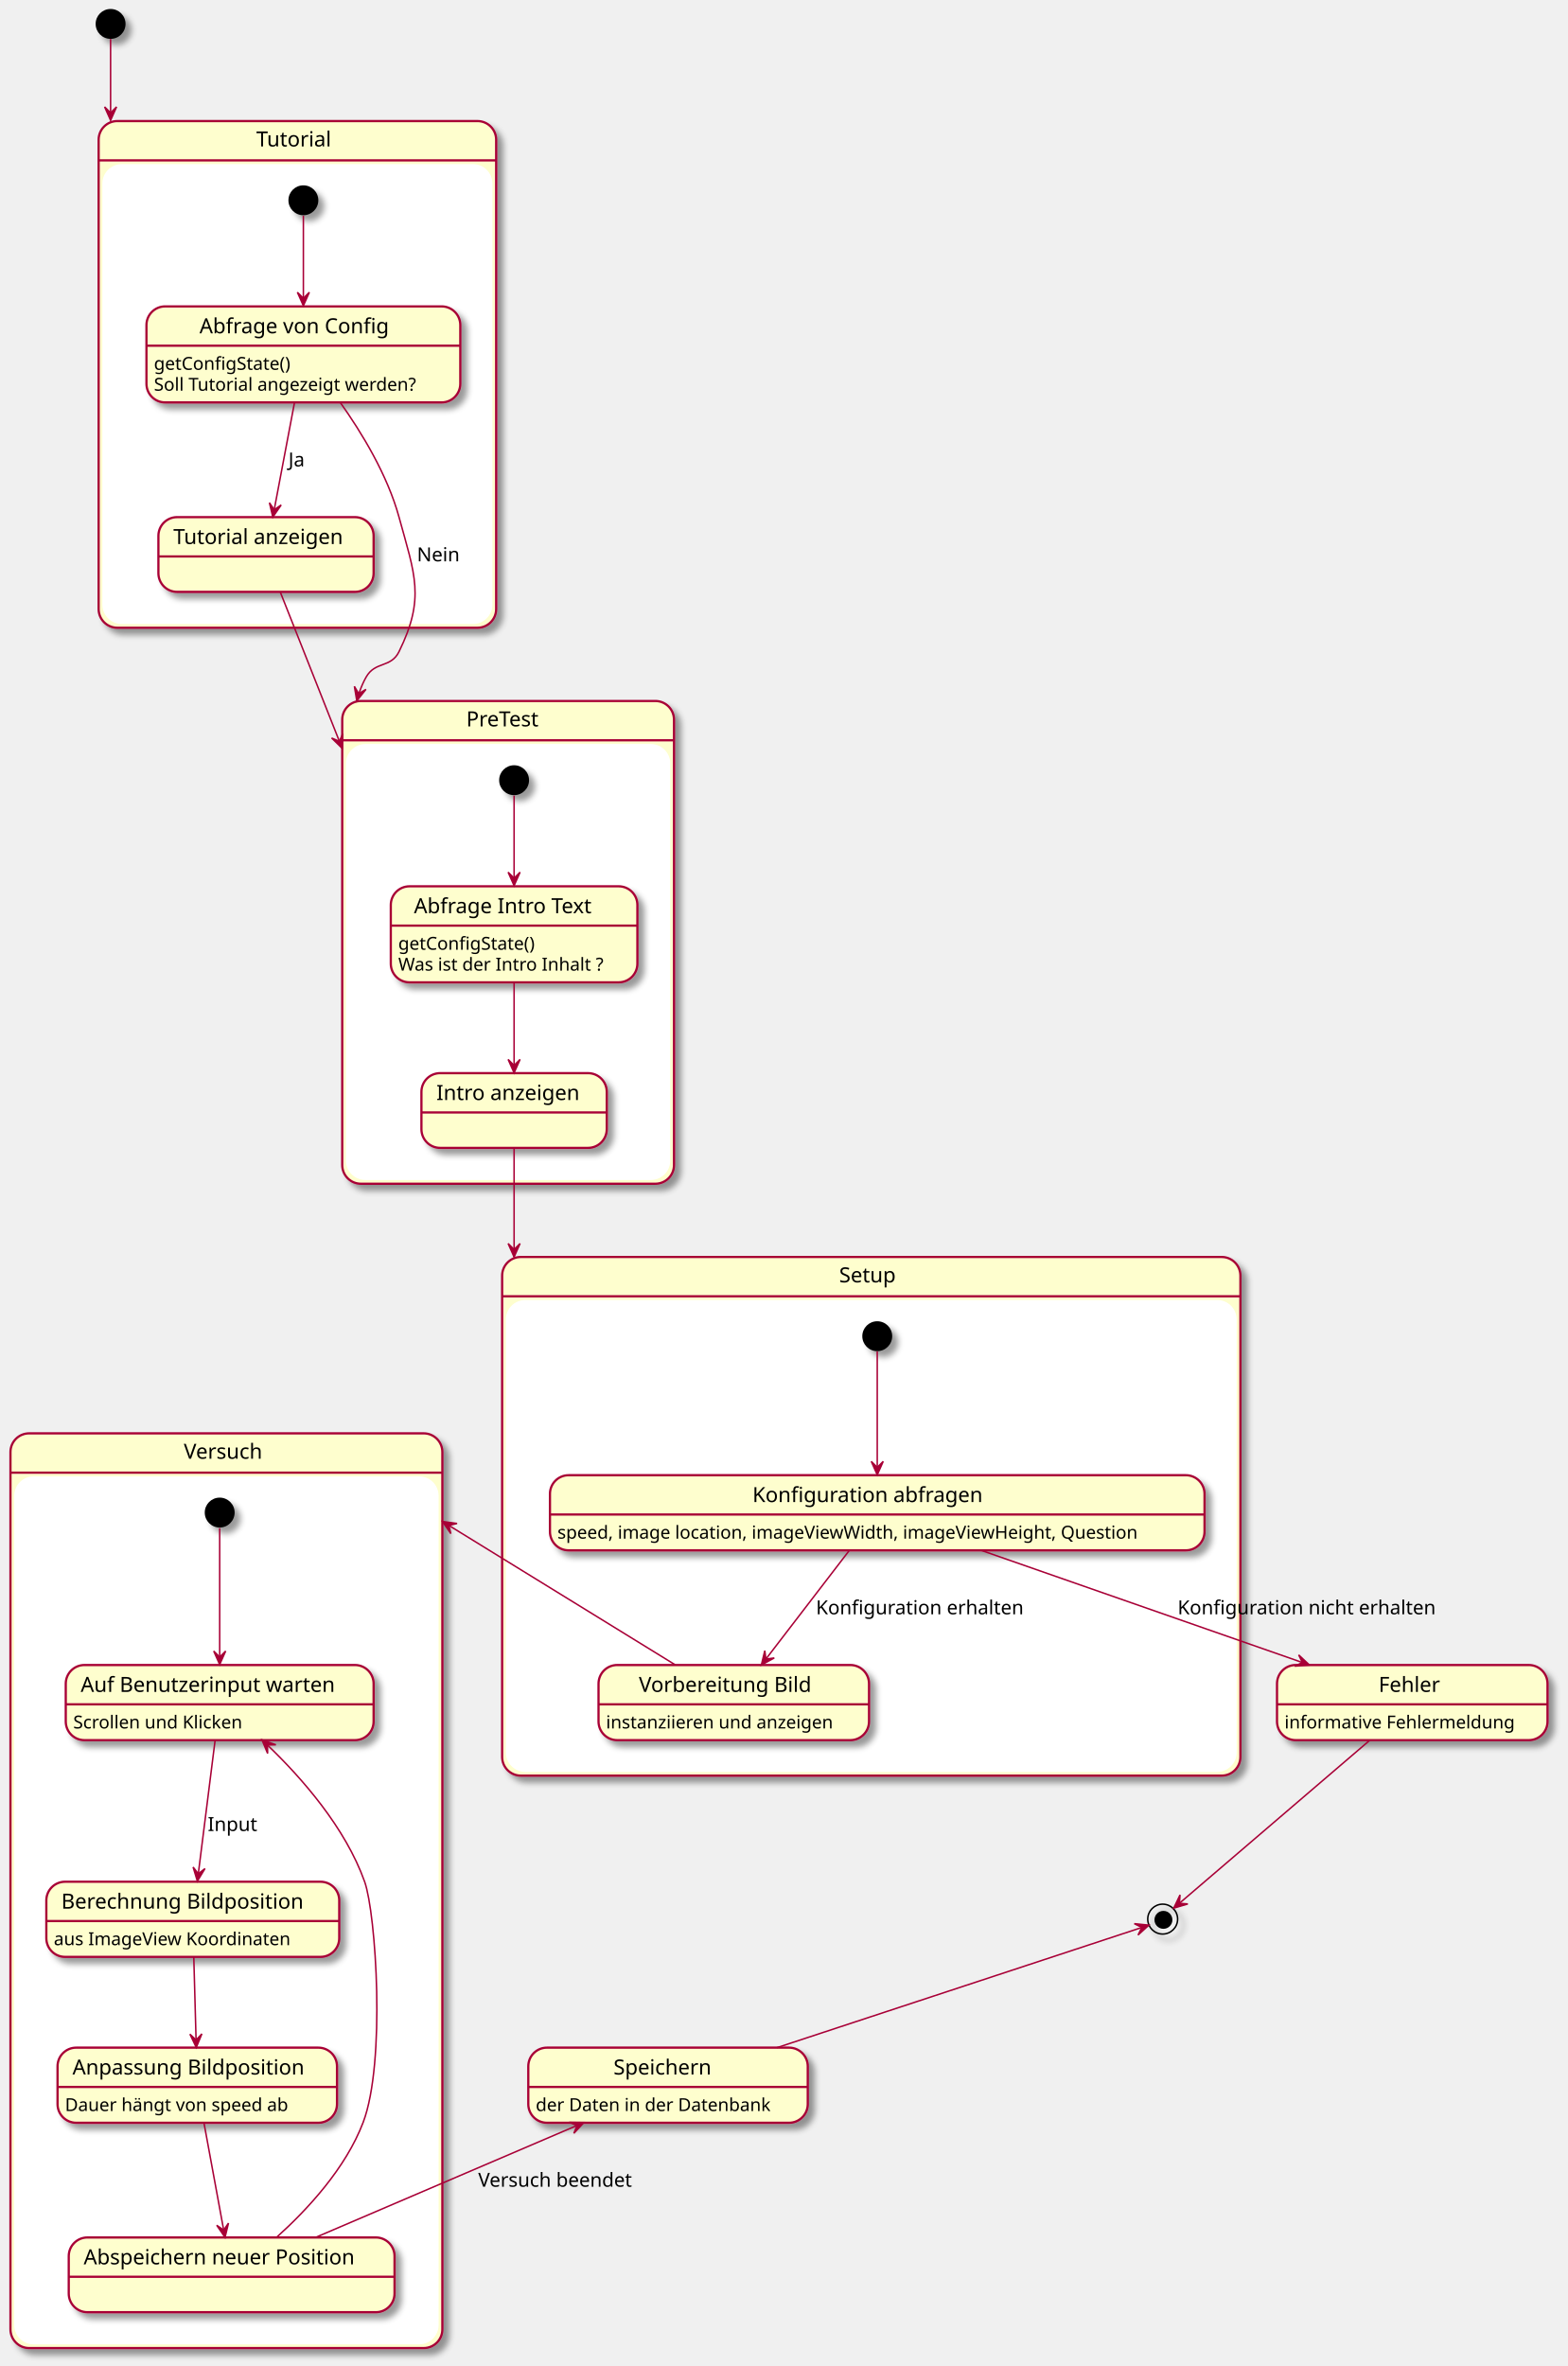
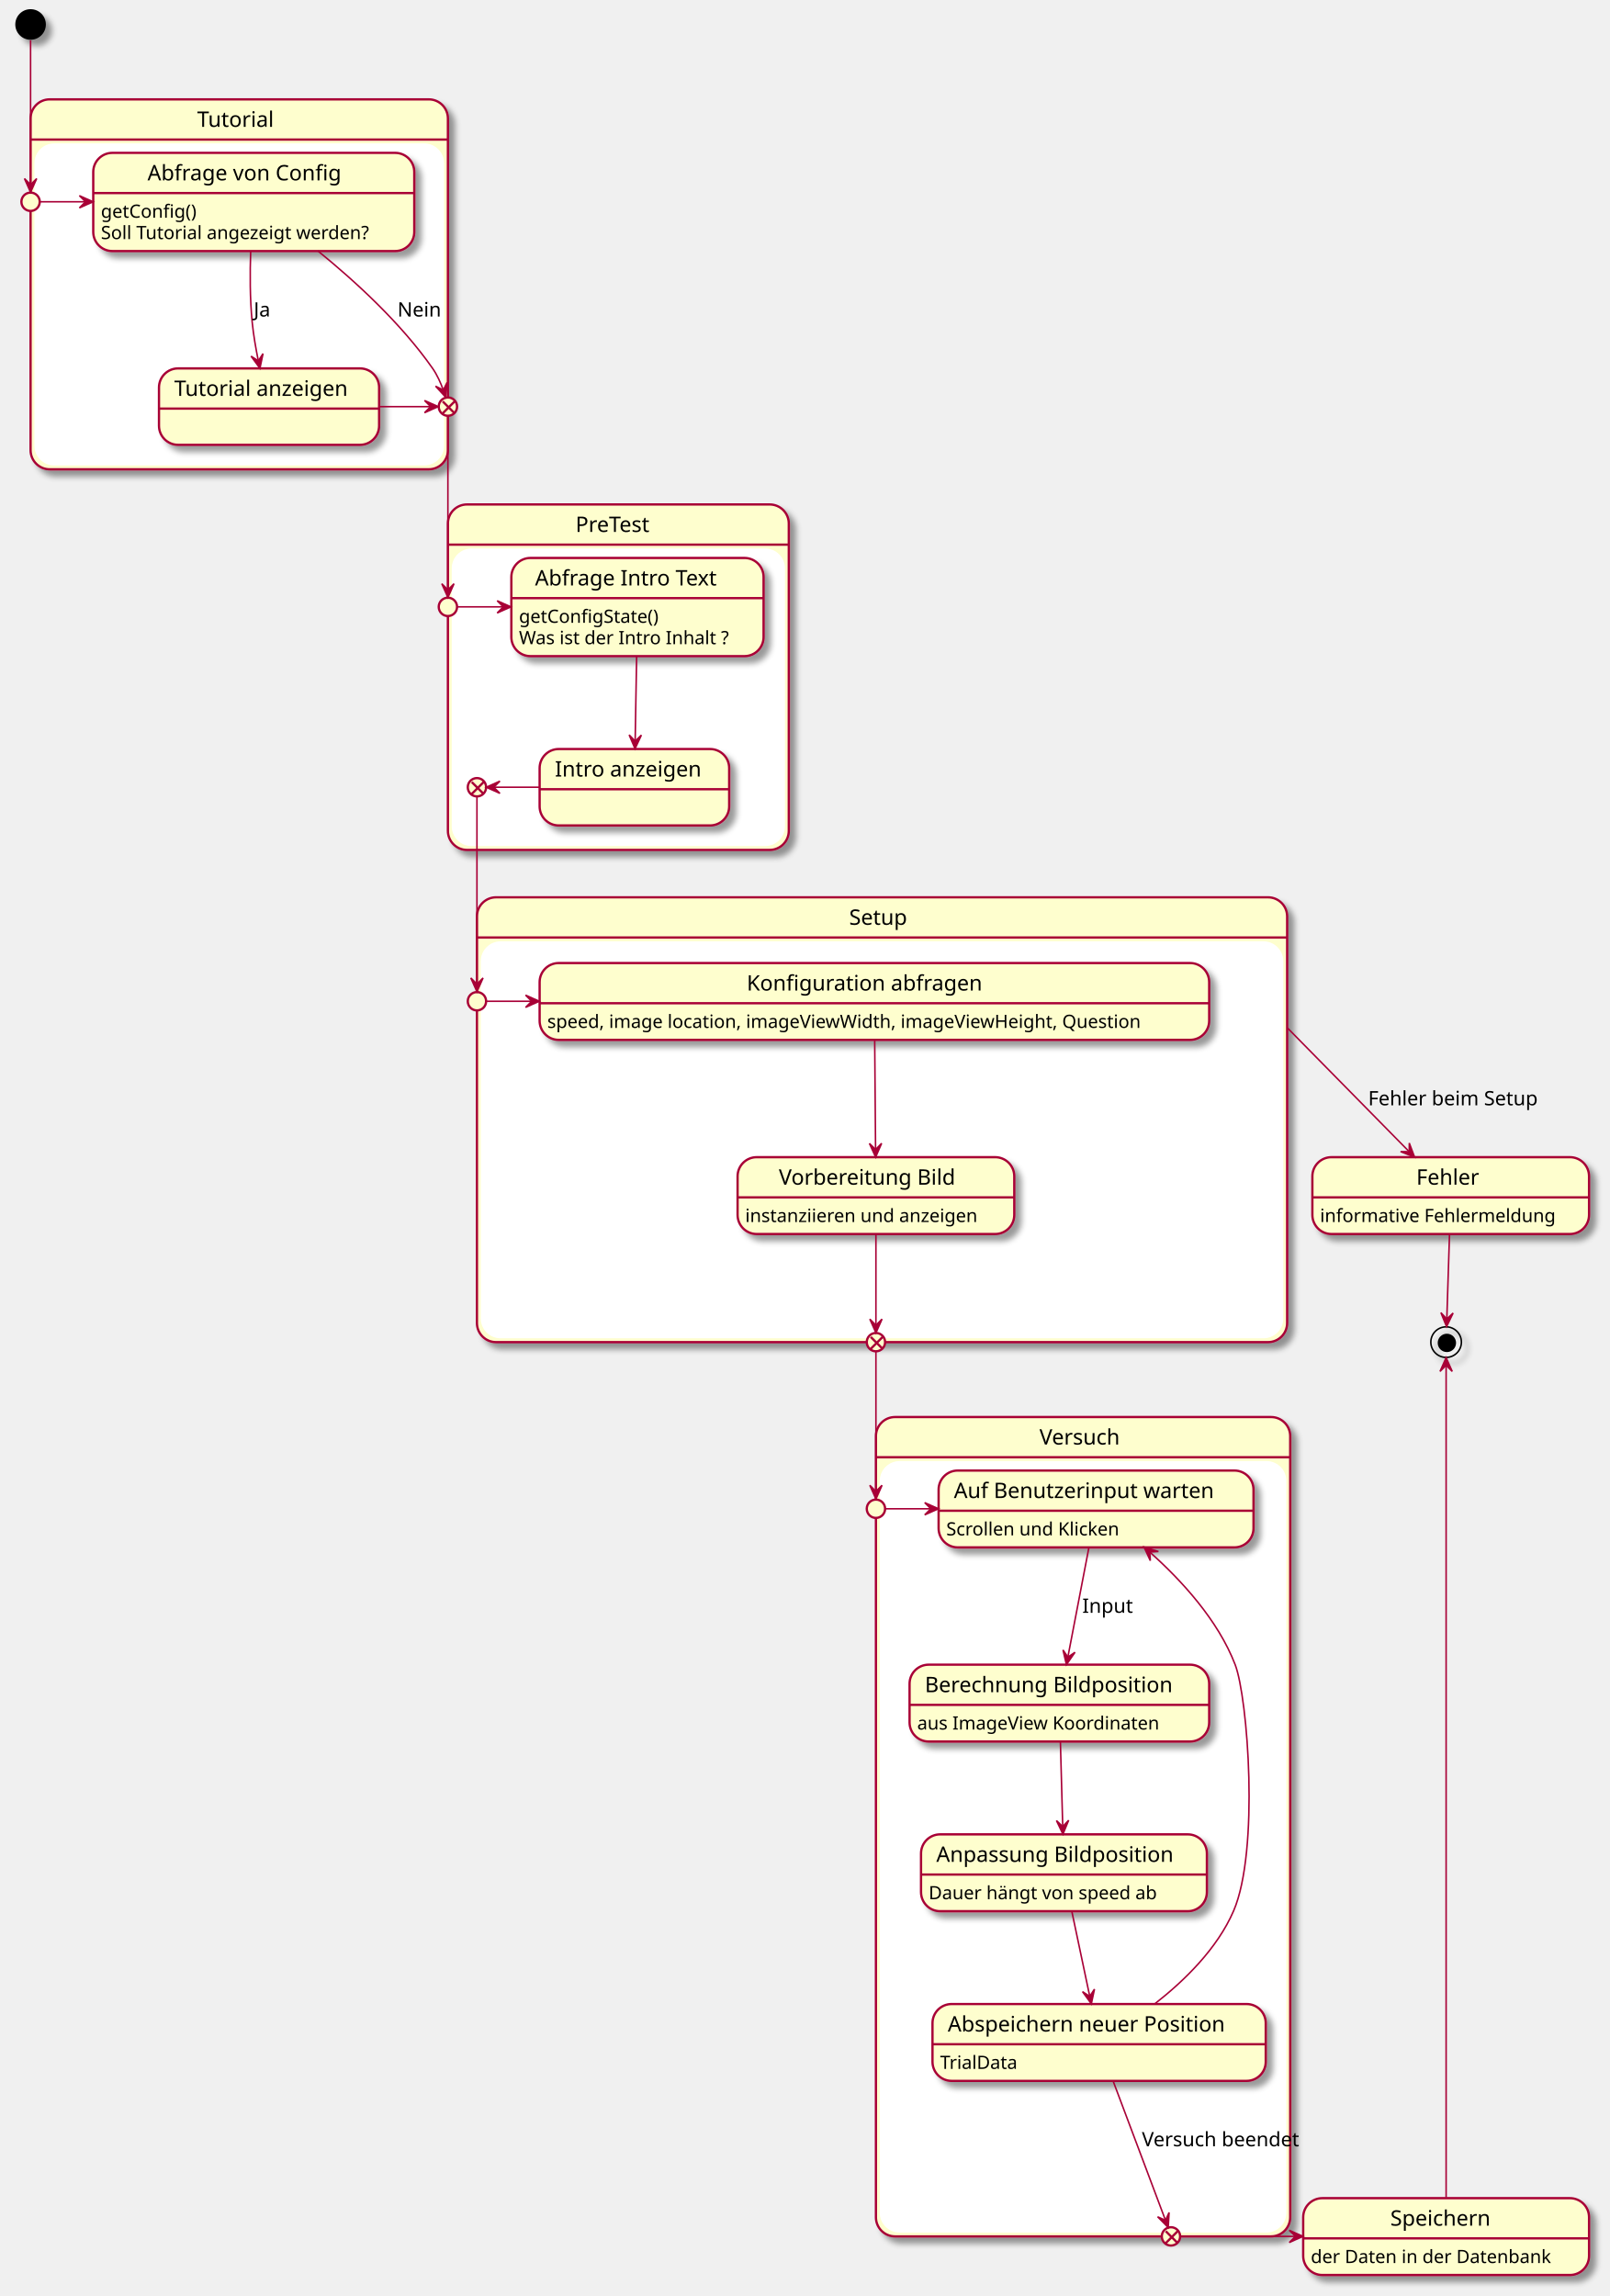
- <svg xmlns="http://www.w3.org/2000/svg" contentScriptType="application/ecmascript" contentStyleType="text/css" height="1583px" preserveAspectRatio="none" style="width:1049px;height:1583px;background:#FFFFFF;" version="1.1" viewBox="0 0 1049 1583" width="1049px" zoomAndPan="magnify">
+ <svg xmlns="http://www.w3.org/2000/svg" contentScriptType="application/ecmascript" contentStyleType="text/css" height="1502px" preserveAspectRatio="none" style="width:1053px;height:1502px;background:#FFFFFF;" version="1.1" viewBox="0 0 1053 1502" width="1053px" zoomAndPan="magnify">
  <defs>
-     <filter height="300%" id="fhvbv56k7mkb5" width="300%" x="-1" y="-1">
+     <filter height="300%" id="fvi6zv770nqu6" width="300%" x="-1" y="-1">
      <feGaussianBlur result="blurOut" stdDeviation="2.0" />
      <feColorMatrix in="blurOut" result="blurOut2" type="matrix" values="0 0 0 0 0 0 0 0 0 0 0 0 0 0 0 0 0 0 .4 0" />
      <feOffset dx="4.0" dy="4.0" in="blurOut2" result="blurOut3" />
      <feBlend in="SourceGraphic" in2="blurOut3" mode="normal" />
    </filter>
  </defs>
  <g>
-     <rect fill="#FEFECE" filter="url(#fhvbv56k7mkb5)" height="339" rx="12.5" ry="12.5" style="stroke:#A80036;stroke-width:1.5;" width="266" x="66" y="81" />
-     <rect fill="#FFFFFF" height="306.703" rx="12.5" ry="12.5" style="stroke:#FFFFFF;stroke-width:1.0;" width="260" x="69" y="110.297" />
-     <line style="stroke:#A80036;stroke-width:1.5;" x1="66" x2="332" y1="107.297" y2="107.297" />
-     <text fill="#000000" font-family="sans-serif" font-size="14" lengthAdjust="spacing" textLength="55" x="171.5" y="97.995">Tutorial</text>
-     <rect fill="#FEFECE" filter="url(#fhvbv56k7mkb5)" height="323" rx="12.5" ry="12.5" style="stroke:#A80036;stroke-width:1.5;" width="222" x="229" y="469" />
-     <rect fill="#FFFFFF" height="290.703" rx="12.5" ry="12.5" style="stroke:#FFFFFF;stroke-width:1.0;" width="216" x="232" y="498.297" />
-     <line style="stroke:#A80036;stroke-width:1.5;" x1="229" x2="451" y1="495.297" y2="495.297" />
-     <text fill="#000000" font-family="sans-serif" font-size="14" lengthAdjust="spacing" textLength="56" x="312" y="485.995">PreTest</text>
-     <rect fill="#FEFECE" filter="url(#fhvbv56k7mkb5)" height="347" rx="12.5" ry="12.5" style="stroke:#A80036;stroke-width:1.5;" width="494" x="336" y="841" />
-     <rect fill="#FFFFFF" height="314.703" rx="12.5" ry="12.5" style="stroke:#FFFFFF;stroke-width:1.0;" width="488" x="339" y="870.297" />
-     <line style="stroke:#A80036;stroke-width:1.5;" x1="336" x2="830" y1="867.297" y2="867.297" />
-     <text fill="#000000" font-family="sans-serif" font-size="14" lengthAdjust="spacing" textLength="43" x="561.5" y="857.995">Setup</text>
-     <rect fill="#FEFECE" filter="url(#fhvbv56k7mkb5)" height="612" rx="12.5" ry="12.5" style="stroke:#A80036;stroke-width:1.5;" width="289" x="7" y="959" />
-     <rect fill="#FFFFFF" height="579.703" rx="12.5" ry="12.5" style="stroke:#FFFFFF;stroke-width:1.0;" width="283" x="10" y="988.297" />
-     <line style="stroke:#A80036;stroke-width:1.5;" x1="7" x2="296" y1="985.297" y2="985.297" />
-     <text fill="#000000" font-family="sans-serif" font-size="14" lengthAdjust="spacing" textLength="57" x="123" y="975.995">Versuch</text>
+     <rect fill="#FEFECE" filter="url(#fvi6zv770nqu6)" height="242" rx="12.5" ry="12.5" style="stroke:#A80036;stroke-width:1.5;" width="273" x="20" y="65" />
+     <rect fill="#FFFFFF" height="209.703" rx="12.5" ry="12.5" style="stroke:#FFFFFF;stroke-width:1.0;" width="267" x="23" y="94.297" />
+     <line style="stroke:#A80036;stroke-width:1.5;" x1="20" x2="293" y1="91.297" y2="91.297" />
+     <text fill="#000000" font-family="sans-serif" font-size="14" lengthAdjust="spacing" textLength="55" x="129" y="82.995">Tutorial</text>
+     <rect fill="#FEFECE" filter="url(#fvi6zv770nqu6)" height="226" rx="12.5" ry="12.5" style="stroke:#A80036;stroke-width:1.5;" width="223" x="293" y="330" />
+     <rect fill="#FFFFFF" height="193.703" rx="12.5" ry="12.5" style="stroke:#FFFFFF;stroke-width:1.0;" width="217" x="296" y="359.297" />
+     <line style="stroke:#A80036;stroke-width:1.5;" x1="293" x2="516" y1="356.297" y2="356.297" />
+     <text fill="#000000" font-family="sans-serif" font-size="14" lengthAdjust="spacing" textLength="56" x="376.5" y="347.995">PreTest</text>
+     <rect fill="#FEFECE" filter="url(#fvi6zv770nqu6)" height="291" rx="12.5" ry="12.5" style="stroke:#A80036;stroke-width:1.5;" width="530" x="312" y="587" />
+     <rect fill="#FFFFFF" height="258.703" rx="12.5" ry="12.5" style="stroke:#FFFFFF;stroke-width:1.0;" width="524" x="315" y="616.297" />
+     <line style="stroke:#A80036;stroke-width:1.5;" x1="312" x2="842" y1="613.297" y2="613.297" />
+     <text fill="#000000" font-family="sans-serif" font-size="14" lengthAdjust="spacing" textLength="43" x="555.5" y="604.995">Setup</text>
+     <rect fill="#FEFECE" filter="url(#fvi6zv770nqu6)" height="536" rx="12.5" ry="12.5" style="stroke:#A80036;stroke-width:1.5;" width="271" x="573" y="927" />
+     <rect fill="#FFFFFF" height="503.703" rx="12.5" ry="12.5" style="stroke:#FFFFFF;stroke-width:1.0;" width="265" x="576" y="956.297" />
+     <line style="stroke:#A80036;stroke-width:1.5;" x1="573" x2="844" y1="953.297" y2="953.297" />
+     <text fill="#000000" font-family="sans-serif" font-size="14" lengthAdjust="spacing" textLength="57" x="680" y="944.995">Versuch</text>
+     <text fill="#000000" font-family="sans-serif" font-size="14" lengthAdjust="spacing" textLength="0" x="22" y="110.698" />
+     <ellipse cx="20" cy="132" fill="#FEFECE" rx="6" ry="6" style="stroke:#A80036;stroke-width:1.5;" />
+     <text fill="#000000" font-family="sans-serif" font-size="14" lengthAdjust="spacing" textLength="0" x="295" y="284.995" />
+     <ellipse cx="293" cy="266" fill="#FEFECE" rx="6" ry="6" style="stroke:#A80036;stroke-width:1.5;" />
+     <line style="stroke:#A80036;stroke-width:1.5;" x1="297.389" x2="289.611" y1="270.389" y2="262.611" />
+     <line style="stroke:#A80036;stroke-width:1.5;" x1="297.389" x2="289.611" y1="262.611" y2="270.389" />
    <g id="t.ac">
-       <rect fill="#FEFECE" filter="url(#fhvbv56k7mkb5)" height="64.234" rx="12.5" ry="12.5" style="stroke:#A80036;stroke-width:1.5;" width="210" x="98" y="205" />
-       <line style="stroke:#A80036;stroke-width:1.5;" x1="98" x2="308" y1="231.297" y2="231.297" />
-       <text fill="#000000" font-family="sans-serif" font-size="14" lengthAdjust="spacing" textLength="139" x="133.5" y="222.995">Abfrage von Config</text>
-       <text fill="#000000" font-family="sans-serif" font-size="12" lengthAdjust="spacing" textLength="99" x="103" y="247.435">getConfigState()</text>
-       <text fill="#000000" font-family="sans-serif" font-size="12" lengthAdjust="spacing" textLength="190" x="103" y="261.404">Soll Tutorial angezeigt werden?</text>
+       <rect fill="#FEFECE" filter="url(#fvi6zv770nqu6)" height="64.234" rx="12.5" ry="12.5" style="stroke:#A80036;stroke-width:1.5;" width="210" x="61" y="100" />
+       <line style="stroke:#A80036;stroke-width:1.5;" x1="61" x2="271" y1="126.297" y2="126.297" />
+       <text fill="#000000" font-family="sans-serif" font-size="14" lengthAdjust="spacing" textLength="139" x="96.5" y="117.995">Abfrage von Config</text>
+       <text fill="#000000" font-family="sans-serif" font-size="12" lengthAdjust="spacing" textLength="68" x="66" y="142.435">getConfig()</text>
+       <text fill="#000000" font-family="sans-serif" font-size="12" lengthAdjust="spacing" textLength="190" x="66" y="156.404">Soll Tutorial angezeigt werden?</text>
    </g>
    <g id="t.ta">
-       <rect fill="#FEFECE" filter="url(#fhvbv56k7mkb5)" height="50" rx="12.5" ry="12.5" style="stroke:#A80036;stroke-width:1.5;" width="144" x="106" y="346" />
-       <line style="stroke:#A80036;stroke-width:1.5;" x1="106" x2="250" y1="372.297" y2="372.297" />
-       <text fill="#000000" font-family="sans-serif" font-size="14" lengthAdjust="spacing" textLength="124" x="116" y="363.995">Tutorial anzeigen</text>
+       <rect fill="#FEFECE" filter="url(#fvi6zv770nqu6)" height="50" rx="12.5" ry="12.5" style="stroke:#A80036;stroke-width:1.5;" width="144" x="104" y="241" />
+       <line style="stroke:#A80036;stroke-width:1.5;" x1="104" x2="248" y1="267.297" y2="267.297" />
+       <text fill="#000000" font-family="sans-serif" font-size="14" lengthAdjust="spacing" textLength="124" x="114" y="258.995">Tutorial anzeigen</text>
    </g>
-     <ellipse cx="203" cy="134" fill="#000000" filter="url(#fhvbv56k7mkb5)" rx="10" ry="10" style="stroke:none;stroke-width:1.0;" />
+     <text fill="#000000" font-family="sans-serif" font-size="14" lengthAdjust="spacing" textLength="0" x="295" y="375.698" />
+     <ellipse cx="293" cy="397" fill="#FEFECE" rx="6" ry="6" style="stroke:#A80036;stroke-width:1.5;" />
+     <text fill="#000000" font-family="sans-serif" font-size="14" lengthAdjust="spacing" textLength="0" x="314" y="533.995" />
+     <ellipse cx="312" cy="515" fill="#FEFECE" rx="6" ry="6" style="stroke:#A80036;stroke-width:1.5;" />
+     <line style="stroke:#A80036;stroke-width:1.5;" x1="316.389" x2="308.611" y1="519.389" y2="511.611" />
+     <line style="stroke:#A80036;stroke-width:1.5;" x1="316.389" x2="308.611" y1="511.611" y2="519.389" />
    <g id="p.it">
-       <rect fill="#FEFECE" filter="url(#fhvbv56k7mkb5)" height="64.234" rx="12.5" ry="12.5" style="stroke:#A80036;stroke-width:1.5;" width="165" x="261.5" y="593" />
-       <line style="stroke:#A80036;stroke-width:1.5;" x1="261.5" x2="426.5" y1="619.297" y2="619.297" />
-       <text fill="#000000" font-family="sans-serif" font-size="14" lengthAdjust="spacing" textLength="134" x="277" y="610.995">Abfrage Intro Text</text>
-       <text fill="#000000" font-family="sans-serif" font-size="12" lengthAdjust="spacing" textLength="99" x="266.5" y="635.436">getConfigState()</text>
-       <text fill="#000000" font-family="sans-serif" font-size="12" lengthAdjust="spacing" textLength="145" x="266.5" y="649.404">Was ist der Intro Inhalt ?</text>
+       <rect fill="#FEFECE" filter="url(#fvi6zv770nqu6)" height="64.234" rx="12.5" ry="12.5" style="stroke:#A80036;stroke-width:1.5;" width="165" x="334.5" y="365" />
+       <line style="stroke:#A80036;stroke-width:1.5;" x1="334.5" x2="499.5" y1="391.297" y2="391.297" />
+       <text fill="#000000" font-family="sans-serif" font-size="14" lengthAdjust="spacing" textLength="134" x="350" y="382.995">Abfrage Intro Text</text>
+       <text fill="#000000" font-family="sans-serif" font-size="12" lengthAdjust="spacing" textLength="99" x="339.5" y="407.435">getConfigState()</text>
+       <text fill="#000000" font-family="sans-serif" font-size="12" lengthAdjust="spacing" textLength="145" x="339.5" y="421.404">Was ist der Intro Inhalt ?</text>
    </g>
    <g id="p.ia">
-       <rect fill="#FEFECE" filter="url(#fhvbv56k7mkb5)" height="50" rx="12.5" ry="12.5" style="stroke:#A80036;stroke-width:1.5;" width="124" x="282" y="718" />
-       <line style="stroke:#A80036;stroke-width:1.5;" x1="282" x2="406" y1="744.297" y2="744.297" />
-       <text fill="#000000" font-family="sans-serif" font-size="14" lengthAdjust="spacing" textLength="104" x="292" y="735.995">Intro anzeigen</text>
+       <rect fill="#FEFECE" filter="url(#fvi6zv770nqu6)" height="50" rx="12.5" ry="12.5" style="stroke:#A80036;stroke-width:1.5;" width="124" x="353" y="490" />
+       <line style="stroke:#A80036;stroke-width:1.5;" x1="353" x2="477" y1="516.297" y2="516.297" />
+       <text fill="#000000" font-family="sans-serif" font-size="14" lengthAdjust="spacing" textLength="104" x="363" y="507.995">Intro anzeigen</text>
    </g>
-     <ellipse cx="344" cy="522" fill="#000000" filter="url(#fhvbv56k7mkb5)" rx="10" ry="10" style="stroke:none;stroke-width:1.0;" />
+     <text fill="#000000" font-family="sans-serif" font-size="14" lengthAdjust="spacing" textLength="0" x="314" y="633.698" />
+     <ellipse cx="312" cy="655" fill="#FEFECE" rx="6" ry="6" style="stroke:#A80036;stroke-width:1.5;" />
+     <text fill="#000000" font-family="sans-serif" font-size="14" lengthAdjust="spacing" textLength="0" x="575" y="896.995" />
+     <ellipse cx="573" cy="878" fill="#FEFECE" rx="6" ry="6" style="stroke:#A80036;stroke-width:1.5;" />
+     <line style="stroke:#A80036;stroke-width:1.5;" x1="577.389" x2="569.611" y1="882.389" y2="874.611" />
+     <line style="stroke:#A80036;stroke-width:1.5;" x1="577.389" x2="569.611" y1="874.611" y2="882.389" />
    <g id="s.ka">
-       <rect fill="#FEFECE" filter="url(#fhvbv56k7mkb5)" height="50.266" rx="12.5" ry="12.5" style="stroke:#A80036;stroke-width:1.5;" width="438" x="368" y="987" />
-       <line style="stroke:#A80036;stroke-width:1.5;" x1="368" x2="806" y1="1013.297" y2="1013.297" />
-       <text fill="#000000" font-family="sans-serif" font-size="14" lengthAdjust="spacing" textLength="167" x="503.5" y="1004.995">Konfiguration abfragen</text>
-       <text fill="#000000" font-family="sans-serif" font-size="12" lengthAdjust="spacing" textLength="418" x="373" y="1029.436">speed, image location, imageViewWidth, imageViewHeight, Question</text>
+       <rect fill="#FEFECE" filter="url(#fvi6zv770nqu6)" height="50.266" rx="12.5" ry="12.5" style="stroke:#A80036;stroke-width:1.5;" width="438" x="353" y="630" />
+       <line style="stroke:#A80036;stroke-width:1.5;" x1="353" x2="791" y1="656.297" y2="656.297" />
+       <text fill="#000000" font-family="sans-serif" font-size="14" lengthAdjust="spacing" textLength="167" x="488.5" y="647.995">Konfiguration abfragen</text>
+       <text fill="#000000" font-family="sans-serif" font-size="12" lengthAdjust="spacing" textLength="418" x="358" y="672.436">speed, image location, imageViewWidth, imageViewHeight, Question</text>
    </g>
    <g id="s.vb">
-       <rect fill="#FEFECE" filter="url(#fhvbv56k7mkb5)" height="50.266" rx="12.5" ry="12.5" style="stroke:#A80036;stroke-width:1.5;" width="181" x="400.5" y="1114" />
-       <line style="stroke:#A80036;stroke-width:1.5;" x1="400.5" x2="581.5" y1="1140.297" y2="1140.297" />
-       <text fill="#000000" font-family="sans-serif" font-size="14" lengthAdjust="spacing" textLength="127" x="427.5" y="1131.995">Vorbereitung Bild</text>
-       <text fill="#000000" font-family="sans-serif" font-size="12" lengthAdjust="spacing" textLength="161" x="405.5" y="1156.436">instanziieren und anzeigen</text>
+       <rect fill="#FEFECE" filter="url(#fvi6zv770nqu6)" height="50.266" rx="12.5" ry="12.5" style="stroke:#A80036;stroke-width:1.5;" width="181" x="482.5" y="757" />
+       <line style="stroke:#A80036;stroke-width:1.5;" x1="482.5" x2="663.5" y1="783.297" y2="783.297" />
+       <text fill="#000000" font-family="sans-serif" font-size="14" lengthAdjust="spacing" textLength="127" x="509.5" y="774.995">Vorbereitung Bild</text>
+       <text fill="#000000" font-family="sans-serif" font-size="12" lengthAdjust="spacing" textLength="161" x="487.5" y="799.436">instanziieren und anzeigen</text>
    </g>
-     <ellipse cx="587" cy="894" fill="#000000" filter="url(#fhvbv56k7mkb5)" rx="10" ry="10" style="stroke:none;stroke-width:1.0;" />
+     <text fill="#000000" font-family="sans-serif" font-size="14" lengthAdjust="spacing" textLength="0" x="575" y="965.698" />
+     <ellipse cx="573" cy="987" fill="#FEFECE" rx="6" ry="6" style="stroke:#A80036;stroke-width:1.5;" />
+     <text fill="#000000" font-family="sans-serif" font-size="14" lengthAdjust="spacing" textLength="0" x="768" y="1481.995" />
+     <ellipse cx="766" cy="1463" fill="#FEFECE" rx="6" ry="6" style="stroke:#A80036;stroke-width:1.5;" />
+     <line style="stroke:#A80036;stroke-width:1.5;" x1="770.389" x2="762.611" y1="1467.389" y2="1459.611" />
+     <line style="stroke:#A80036;stroke-width:1.5;" x1="770.389" x2="762.611" y1="1459.611" y2="1467.389" />
    <g id="v.bi">
-       <rect fill="#FEFECE" filter="url(#fhvbv56k7mkb5)" height="50.266" rx="12.5" ry="12.5" style="stroke:#A80036;stroke-width:1.5;" width="206" x="44" y="1114" />
-       <line style="stroke:#A80036;stroke-width:1.5;" x1="44" x2="250" y1="1140.297" y2="1140.297" />
-       <text fill="#000000" font-family="sans-serif" font-size="14" lengthAdjust="spacing" textLength="186" x="54" y="1131.995">Auf Benutzerinput warten</text>
-       <text fill="#000000" font-family="sans-serif" font-size="12" lengthAdjust="spacing" textLength="122" x="49" y="1156.436">Scrollen und Klicken</text>
+       <rect fill="#FEFECE" filter="url(#fvi6zv770nqu6)" height="50.266" rx="12.5" ry="12.5" style="stroke:#A80036;stroke-width:1.5;" width="206" x="614" y="962" />
+       <line style="stroke:#A80036;stroke-width:1.5;" x1="614" x2="820" y1="988.297" y2="988.297" />
+       <text fill="#000000" font-family="sans-serif" font-size="14" lengthAdjust="spacing" textLength="186" x="624" y="979.995">Auf Benutzerinput warten</text>
+       <text fill="#000000" font-family="sans-serif" font-size="12" lengthAdjust="spacing" textLength="122" x="619" y="1004.436">Scrollen und Klicken</text>
    </g>
    <g id="v.bb">
-       <rect fill="#FEFECE" filter="url(#fhvbv56k7mkb5)" height="50.266" rx="12.5" ry="12.5" style="stroke:#A80036;stroke-width:1.5;" width="196" x="31" y="1259" />
-       <line style="stroke:#A80036;stroke-width:1.5;" x1="31" x2="227" y1="1285.297" y2="1285.297" />
-       <text fill="#000000" font-family="sans-serif" font-size="14" lengthAdjust="spacing" textLength="176" x="41" y="1276.995">Berechnung Bildposition</text>
-       <text fill="#000000" font-family="sans-serif" font-size="12" lengthAdjust="spacing" textLength="168" x="36" y="1301.436">aus ImageView Koordinaten</text>
+       <rect fill="#FEFECE" filter="url(#fvi6zv770nqu6)" height="50.266" rx="12.5" ry="12.5" style="stroke:#A80036;stroke-width:1.5;" width="196" x="595" y="1089" />
+       <line style="stroke:#A80036;stroke-width:1.5;" x1="595" x2="791" y1="1115.297" y2="1115.297" />
+       <text fill="#000000" font-family="sans-serif" font-size="14" lengthAdjust="spacing" textLength="176" x="605" y="1106.995">Berechnung Bildposition</text>
+       <text fill="#000000" font-family="sans-serif" font-size="12" lengthAdjust="spacing" textLength="168" x="600" y="1131.436">aus ImageView Koordinaten</text>
    </g>
    <g id="v.ab">
-       <rect fill="#FEFECE" filter="url(#fhvbv56k7mkb5)" height="50.266" rx="12.5" ry="12.5" style="stroke:#A80036;stroke-width:1.5;" width="187" x="38.5" y="1370" />
-       <line style="stroke:#A80036;stroke-width:1.5;" x1="38.5" x2="225.5" y1="1396.297" y2="1396.297" />
-       <text fill="#000000" font-family="sans-serif" font-size="14" lengthAdjust="spacing" textLength="167" x="48.5" y="1387.995">Anpassung Bildposition</text>
-       <text fill="#000000" font-family="sans-serif" font-size="12" lengthAdjust="spacing" textLength="161" x="43.5" y="1412.436">Dauer hängt von speed ab</text>
+       <rect fill="#FEFECE" filter="url(#fvi6zv770nqu6)" height="50.266" rx="12.5" ry="12.5" style="stroke:#A80036;stroke-width:1.5;" width="187" x="602.5" y="1200" />
+       <line style="stroke:#A80036;stroke-width:1.5;" x1="602.5" x2="789.5" y1="1226.297" y2="1226.297" />
+       <text fill="#000000" font-family="sans-serif" font-size="14" lengthAdjust="spacing" textLength="167" x="612.5" y="1217.995">Anpassung Bildposition</text>
+       <text fill="#000000" font-family="sans-serif" font-size="12" lengthAdjust="spacing" textLength="161" x="607.5" y="1242.436">Dauer hängt von speed ab</text>
    </g>
    <g id="v.ap">
-       <rect fill="#FEFECE" filter="url(#fhvbv56k7mkb5)" height="50" rx="12.5" ry="12.5" style="stroke:#A80036;stroke-width:1.5;" width="218" x="46" y="1497" />
-       <line style="stroke:#A80036;stroke-width:1.5;" x1="46" x2="264" y1="1523.297" y2="1523.297" />
-       <text fill="#000000" font-family="sans-serif" font-size="14" lengthAdjust="spacing" textLength="198" x="56" y="1514.995">Abspeichern neuer Position</text>
+       <rect fill="#FEFECE" filter="url(#fvi6zv770nqu6)" height="50.266" rx="12.5" ry="12.5" style="stroke:#A80036;stroke-width:1.5;" width="218" x="610" y="1311" />
+       <line style="stroke:#A80036;stroke-width:1.5;" x1="610" x2="828" y1="1337.297" y2="1337.297" />
+       <text fill="#000000" font-family="sans-serif" font-size="14" lengthAdjust="spacing" textLength="198" x="620" y="1328.995">Abspeichern neuer Position</text>
+       <text fill="#000000" font-family="sans-serif" font-size="12" lengthAdjust="spacing" textLength="52" x="615" y="1353.436">TrialData</text>
    </g>
-     <ellipse cx="147" cy="1012" fill="#000000" filter="url(#fhvbv56k7mkb5)" rx="10" ry="10" style="stroke:none;stroke-width:1.0;" />
    <g id="err">
-       <rect fill="#FEFECE" filter="url(#fhvbv56k7mkb5)" height="50.266" rx="12.5" ry="12.5" style="stroke:#A80036;stroke-width:1.5;" width="181" x="854.5" y="1114" />
-       <line style="stroke:#A80036;stroke-width:1.5;" x1="854.5" x2="1035.5" y1="1140.297" y2="1140.297" />
-       <text fill="#000000" font-family="sans-serif" font-size="14" lengthAdjust="spacing" textLength="45" x="922.5" y="1131.995">Fehler</text>
-       <text fill="#000000" font-family="sans-serif" font-size="12" lengthAdjust="spacing" textLength="161" x="859.5" y="1156.436">informative Fehlermeldung</text>
+       <rect fill="#FEFECE" filter="url(#fvi6zv770nqu6)" height="50.266" rx="12.5" ry="12.5" style="stroke:#A80036;stroke-width:1.5;" width="181" x="858.5" y="757" />
+       <line style="stroke:#A80036;stroke-width:1.5;" x1="858.5" x2="1039.5" y1="783.297" y2="783.297" />
+       <text fill="#000000" font-family="sans-serif" font-size="14" lengthAdjust="spacing" textLength="45" x="926.5" y="774.995">Fehler</text>
+       <text fill="#000000" font-family="sans-serif" font-size="12" lengthAdjust="spacing" textLength="161" x="863.5" y="799.436">informative Fehlermeldung</text>
    </g>
    <g id="Speichern">
-       <rect fill="#FEFECE" filter="url(#fhvbv56k7mkb5)" height="50.266" rx="12.5" ry="12.5" style="stroke:#A80036;stroke-width:1.5;" width="187" x="353.5" y="1370" />
-       <line style="stroke:#A80036;stroke-width:1.5;" x1="353.5" x2="540.5" y1="1396.297" y2="1396.297" />
-       <text fill="#000000" font-family="sans-serif" font-size="14" lengthAdjust="spacing" textLength="73" x="410.5" y="1387.995">Speichern</text>
-       <text fill="#000000" font-family="sans-serif" font-size="12" lengthAdjust="spacing" textLength="167" x="358.5" y="1412.436">der Daten in der Datenbank</text>
+       <rect fill="#FEFECE" filter="url(#fvi6zv770nqu6)" height="50.266" rx="12.5" ry="12.5" style="stroke:#A80036;stroke-width:1.5;" width="187" x="852.5" y="1438" />
+       <line style="stroke:#A80036;stroke-width:1.5;" x1="852.5" x2="1039.5" y1="1464.297" y2="1464.297" />
+       <text fill="#000000" font-family="sans-serif" font-size="14" lengthAdjust="spacing" textLength="73" x="909.5" y="1455.995">Speichern</text>
+       <text fill="#000000" font-family="sans-serif" font-size="12" lengthAdjust="spacing" textLength="167" x="857.5" y="1480.436">der Daten in der Datenbank</text>
    </g>
-     <ellipse cx="74" cy="16" fill="#000000" filter="url(#fhvbv56k7mkb5)" rx="10" ry="10" style="stroke:none;stroke-width:1.0;" />
-     <ellipse cx="778" cy="1284" filter="url(#fhvbv56k7mkb5)" rx="10" ry="10" style="stroke:#000000;stroke-width:1.0;fill:none;" />
-     <ellipse cx="778.5" cy="1284.5" fill="#000000" rx="6" ry="6" style="stroke:none;stroke-width:1.0;" />
-     <path d="M203,144.32 C203,156.78 203,179.6 203,199.35 " fill="none" id="*start*t-to-ac" style="stroke:#A80036;stroke-width:1.0;" />
-     <polygon fill="#A80036" points="203,204.56,207,195.56,203,199.56,199,195.56,203,204.56" style="stroke:#A80036;stroke-width:1.0;" />
-     <path d="M197.075,269.28 C192.958,291.02 187.511,319.78 183.491,341.01 " fill="none" id="ac-to-ta" style="stroke:#A80036;stroke-width:1.0;" />
-     <polygon fill="#A80036" points="182.554,345.96,188.156,337.86,183.483,341.047,180.295,336.374,182.554,345.96" style="stroke:#A80036;stroke-width:1.0;" />
-     <text fill="#000000" font-family="sans-serif" font-size="13" lengthAdjust="spacing" textLength="12" x="193" y="312.067">Ja</text>
-     <path d="M227.492,269.01 C242.108,289.56 259.281,317.83 267,346 C277.572,384.58 284.631,400.1 267,436 C261.554,447.09 251.086,442.25 245,453 C243.185,456.207 241.692,459.635 240.47,463.183 C239.859,464.957 239.316,466.761 238.834,468.582 C238.804,468.696 238.774,468.81 238.744,468.924 " fill="none" id="ac-to-p" style="stroke:#A80036;stroke-width:1.0;" />
-     <polygon fill="#A80036" points="238.744,468.924,244.881,461.221,240.003,464.085,237.139,459.207,238.744,468.924" style="stroke:#A80036;stroke-width:1.0;" />
-     <text fill="#000000" font-family="sans-serif" font-size="13" lengthAdjust="spacing" textLength="28" x="279" y="375.567">Nein</text>
-     <path d="M187.611,396.27 C195.839,417.05 207.933,447.59 218.093,473.249 C220.632,479.663 223.052,485.773 225.26,491.349 C226.363,494.137 227.414,496.791 228.401,499.284 C228.525,499.595 228.647,499.904 228.768,500.211 C228.829,500.364 228.889,500.516 228.95,500.668 " fill="none" id="ta-to-p" style="stroke:#A80036;stroke-width:1.0;" />
-     <polygon fill="#A80036" points="228.95,500.668,229.355,490.828,227.109,496.019,221.917,493.773,228.95,500.668" style="stroke:#A80036;stroke-width:1.0;" />
-     <path d="M344,532.32 C344,544.78 344,567.6 344,587.35 " fill="none" id="*start*p-to-it" style="stroke:#A80036;stroke-width:1.0;" />
-     <polygon fill="#A80036" points="344,592.56,348,583.56,344,587.56,340,583.56,344,592.56" style="stroke:#A80036;stroke-width:1.0;" />
-     <path d="M344,657.086 C344,674.358 344,695.723 344,712.701 " fill="none" id="it-to-ia" style="stroke:#A80036;stroke-width:1.0;" />
-     <polygon fill="#A80036" points="344,717.819,348,708.819,344,712.819,340,708.819,344,717.819" style="stroke:#A80036;stroke-width:1.0;" />
-     <path d="M344,768.271 C344,778.661 344,791.491 344,804.931 C344,811.651 344,818.524 344,825.32 C344,828.718 344,832.097 344,835.428 C344,837.093 344,838.747 344,840.385 C344,840.59 344,840.795 344,840.999 " fill="none" id="ia-to-s" style="stroke:#A80036;stroke-width:1.0;" />
-     <polygon fill="#A80036" points="344,840.999,348,831.999,344,835.999,340,831.999,344,840.999" style="stroke:#A80036;stroke-width:1.0;" />
-     <path d="M587,904.102 C587,920.557 587,955.915 587,981.468 " fill="none" id="*start*s-to-ka" style="stroke:#A80036;stroke-width:1.0;" />
-     <polygon fill="#A80036" points="587,986.762,591,977.762,587,981.762,583,977.762,587,986.762" style="stroke:#A80036;stroke-width:1.0;" />
-     <path d="M568.49,1037.101 C552.487,1057.939 529.343,1088.074 512.518,1109.982 " fill="none" id="ka-to-vb" style="stroke:#A80036;stroke-width:1.0;" />
-     <polygon fill="#A80036" points="509.453,1113.973,518.108,1109.273,512.499,1110.008,511.764,1104.399,509.453,1113.973" style="stroke:#A80036;stroke-width:1.0;" />
-     <text fill="#000000" font-family="sans-serif" font-size="13" lengthAdjust="spacing" textLength="142" x="546" y="1080.067">Konfiguration erhalten</text>
-     <path d="M656.026,1037.101 C717.81,1058.674 808.134,1090.211 871.305,1112.268 " fill="none" id="ka-to-err" style="stroke:#A80036;stroke-width:1.0;" />
-     <polygon fill="#A80036" points="876.186,1113.973,869.008,1107.23,871.466,1112.325,866.37,1114.783,876.186,1113.973" style="stroke:#A80036;stroke-width:1.0;" />
-     <text fill="#000000" font-family="sans-serif" font-size="13" lengthAdjust="spacing" textLength="177" x="788" y="1080.067">Konfiguration nicht erhalten</text>
-     <path d="M296.078,1017.974 C296.313,1018.119 296.554,1018.268 296.799,1018.418 C297.779,1019.022 298.833,1019.671 299.956,1020.362 C302.202,1021.745 304.725,1023.299 307.49,1025.002 C318.55,1031.812 333.486,1041.009 350.087,1051.231 C383.289,1071.676 423.153,1096.223 451.995,1113.982 " fill="none" id="v-backto-vb" style="stroke:#A80036;stroke-width:1.0;" />
-     <polygon fill="#A80036" points="296.078,1017.974,301.644,1026.099,300.335,1020.596,305.839,1019.287,296.078,1017.974" style="stroke:#A80036;stroke-width:1.0;" />
-     <path d="M147,1022.395 C147,1040.462 147,1080.723 147,1108.614 " fill="none" id="*start*v-to-bi" style="stroke:#A80036;stroke-width:1.0;" />
-     <polygon fill="#A80036" points="147,1113.669,151,1104.669,147,1108.669,143,1104.669,147,1113.669" style="stroke:#A80036;stroke-width:1.0;" />
-     <path d="M143.947,1164.258 C140.843,1188.91 136.033,1227.125 132.712,1253.511 " fill="none" id="bi-to-bb" style="stroke:#A80036;stroke-width:1.0;" />
-     <polygon fill="#A80036" points="132.068,1258.623,137.161,1250.193,132.692,1253.662,129.223,1249.194,132.068,1258.623" style="stroke:#A80036;stroke-width:1.0;" />
-     <text fill="#000000" font-family="sans-serif" font-size="13" lengthAdjust="spacing" textLength="32" x="139" y="1225.067">Input</text>
-     <path d="M129.666,1309.191 C130.116,1325.56 130.714,1347.279 131.192,1364.64 " fill="none" id="bb-to-ab" style="stroke:#A80036;stroke-width:1.0;" />
-     <polygon fill="#A80036" points="131.336,1369.877,135.088,1360.771,131.199,1364.879,127.091,1360.99,131.336,1369.877" style="stroke:#A80036;stroke-width:1.0;" />
-     <path d="M136.435,1420.101 C140.205,1440.593 145.63,1470.076 149.643,1491.884 " fill="none" id="ab-to-ap" style="stroke:#A80036;stroke-width:1.0;" />
-     <polygon fill="#A80036" points="150.579,1496.973,152.885,1487.398,149.675,1492.055,145.017,1488.845,150.579,1496.973" style="stroke:#A80036;stroke-width:1.0;" />
-     <path d="M185.273,1496.726 C205.847,1478.183 231.36,1450.657 243,1420 C258.249,1379.837 251.559,1280.238 244,1259 C231.105,1222.77 201.934,1189.579 178.929,1167.509 " fill="none" id="ap-to-bi" style="stroke:#A80036;stroke-width:1.0;" />
-     <polygon fill="#A80036" points="175.293,1164.064,179.076,1173.157,178.923,1167.503,184.578,1167.349,175.293,1164.064" style="stroke:#A80036;stroke-width:1.0;" />
-     <path d="M386.093,1422.073 C334.548,1444.139 261.266,1475.509 211.128,1496.973 " fill="none" id="Speichern-backto-ap" style="stroke:#A80036;stroke-width:1.0;" />
-     <polygon fill="#A80036" points="390.699,1420.101,380.851,1419.967,386.103,1422.069,384,1427.321,390.699,1420.101" style="stroke:#A80036;stroke-width:1.0;" />
-     <text fill="#000000" font-family="sans-serif" font-size="13" lengthAdjust="spacing" textLength="109" x="320" y="1463.067">Versuch beendet</text>
-     <path d="M74,26.1 C74,32.83 74,42.722 74,53.812 C74,59.357 74,65.201 74,71.1 C74,74.049 74,77.011 74,79.957 C74,80.141 74,80.325 74,80.509 " fill="none" id="*start-to-t" style="stroke:#A80036;stroke-width:1.0;" />
-     <polygon fill="#A80036" points="74,80.509,78,71.509,74,75.509,70,71.509,74,80.509" style="stroke:#A80036;stroke-width:1.0;" />
-     <path d="M763.973,1289.619 C722.774,1303.186 599.999,1343.617 519.899,1369.994 " fill="none" id="*end-backto-Speichern" style="stroke:#A80036;stroke-width:1.0;" />
-     <polygon fill="#A80036" points="768.802,1288.029,759.002,1287.046,764.053,1289.593,761.505,1294.644,768.802,1288.029" style="stroke:#A80036;stroke-width:1.0;" />
-     <path d="M916.671,1164.258 C879.372,1196.197 815.489,1250.899 789.502,1273.151 " fill="none" id="err-to-*end" style="stroke:#A80036;stroke-width:1.0;" />
-     <polygon fill="#A80036" points="785.384,1276.677,794.822,1273.861,789.182,1273.425,789.618,1267.785,785.384,1276.677" style="stroke:#A80036;stroke-width:1.0;" />
+     <ellipse cx="20" cy="16" fill="#000000" filter="url(#fvi6zv770nqu6)" rx="10" ry="10" style="stroke:none;stroke-width:1.0;" />
+     <ellipse cx="946" cy="878" filter="url(#fvi6zv770nqu6)" rx="10" ry="10" style="stroke:#000000;stroke-width:1.0;fill:none;" />
+     <ellipse cx="946.5" cy="878.5" fill="#000000" rx="6" ry="6" style="stroke:none;stroke-width:1.0;" />
+     <path d="M55.788,132 C45.95,132 36.111,132 26.273,132 " fill="none" id="ac-backto-tnp" style="stroke:#A80036;stroke-width:1.0;" />
+     <polygon fill="#A80036" points="60.932,132,51.932,128,55.932,132,51.932,136,60.932,132" style="stroke:#A80036;stroke-width:1.0;" />
+     <path d="M163.989,164.19 C163.48,178.49 163.451,195.64 165,211 C165.827,219.2 167.342,227.99 168.989,236.05 " fill="none" id="ac-to-ta" style="stroke:#A80036;stroke-width:1.0;" />
+     <polygon fill="#A80036" points="170.027,240.97,172.063,231.334,168.985,236.08,164.239,233.001,170.027,240.97" style="stroke:#A80036;stroke-width:1.0;" />
+     <text fill="#000000" font-family="sans-serif" font-size="13" lengthAdjust="spacing" textLength="12" x="166" y="207.067">Ja</text>
+     <path d="M207.885,164.1 C232.331,183.95 262.331,211.43 283,241 C285.974,245.25 288.294,250.53 289.948,255.05 " fill="none" id="ac-to-txp" style="stroke:#A80036;stroke-width:1.0;" />
+     <polygon fill="#A80036" points="291.582,259.9,292.519,250.096,289.995,255.158,284.933,252.635,291.582,259.9" style="stroke:#A80036;stroke-width:1.0;" />
+     <text fill="#000000" font-family="sans-serif" font-size="13" lengthAdjust="spacing" textLength="28" x="260" y="207.067">Nein</text>
+     <path d="M248.211,266 C259.337,266 270.463,266 281.59,266 " fill="none" id="ta-to-txp" style="stroke:#A80036;stroke-width:1.0;" />
+     <polygon fill="#A80036" points="286.702,266,277.702,262,281.702,266,277.702,270,286.702,266" style="stroke:#A80036;stroke-width:1.0;" />
+     <path d="M329.053,397 C319.134,397 309.216,397 299.297,397 " fill="none" id="it-backto-pnp" style="stroke:#A80036;stroke-width:1.0;" />
+     <polygon fill="#A80036" points="334.24,397,325.24,393,329.24,397,325.24,401,334.24,397" style="stroke:#A80036;stroke-width:1.0;" />
+     <path d="M416.464,429.09 C416.166,446.36 415.798,467.72 415.505,484.7 " fill="none" id="it-to-ia" style="stroke:#A80036;stroke-width:1.0;" />
+     <polygon fill="#A80036" points="415.417,489.819,419.571,480.889,415.503,484.82,411.572,480.752,415.417,489.819" style="stroke:#A80036;stroke-width:1.0;" />
+     <path d="M352.882,515 C342.991,515 333.099,515 323.208,515 " fill="none" id="ia-to-pxp" style="stroke:#A80036;stroke-width:1.0;" />
+     <polygon fill="#A80036" points="318.035,515,327.035,519,323.035,515,327.035,511,318.035,515" style="stroke:#A80036;stroke-width:1.0;" />
+     <path d="M347.655,655 C337.801,655 327.947,655 318.094,655 " fill="none" id="ka-backto-snp" style="stroke:#A80036;stroke-width:1.0;" />
+     <polygon fill="#A80036" points="352.807,655,343.807,651,347.807,655,343.807,659,352.807,655" style="stroke:#A80036;stroke-width:1.0;" />
+     <path d="M572.193,680.101 C572.357,700.593 572.593,730.076 572.767,751.884 " fill="none" id="ka-to-vb" style="stroke:#A80036;stroke-width:1.0;" />
+     <polygon fill="#A80036" points="572.808,756.973,576.736,747.941,572.768,751.973,568.736,748.005,572.808,756.973" style="stroke:#A80036;stroke-width:1.0;" />
+     <path d="M573,807.207 C573,826.437 573,852.383 573,866.604 " fill="none" id="vb-to-sxp" style="stroke:#A80036;stroke-width:1.0;" />
+     <polygon fill="#A80036" points="573,871.927,577,862.927,573,866.927,569,862.927,573,871.927" style="stroke:#A80036;stroke-width:1.0;" />
+     <path d="M608.756,987 C598.9,987 589.044,987 579.188,987 " fill="none" id="bi-backto-vnp" style="stroke:#A80036;stroke-width:1.0;" />
+     <polygon fill="#A80036" points="613.91,987,604.91,983,608.91,987,604.91,991,613.91,987" style="stroke:#A80036;stroke-width:1.0;" />
+     <path d="M712.373,1012.101 C708.438,1032.593 702.777,1062.076 698.59,1083.884 " fill="none" id="bi-to-bb" style="stroke:#A80036;stroke-width:1.0;" />
+     <polygon fill="#A80036" points="697.613,1088.973,703.238,1080.889,698.556,1084.063,695.381,1079.38,697.613,1088.973" style="stroke:#A80036;stroke-width:1.0;" />
+     <text fill="#000000" font-family="sans-serif" font-size="13" lengthAdjust="spacing" textLength="32" x="708" y="1055.067">Input</text>
+     <path d="M693.666,1139.191 C694.116,1155.56 694.714,1177.279 695.192,1194.64 " fill="none" id="bb-to-ab" style="stroke:#A80036;stroke-width:1.0;" />
+     <polygon fill="#A80036" points="695.336,1199.877,699.088,1190.771,695.199,1194.879,691.091,1190.99,695.336,1199.877" style="stroke:#A80036;stroke-width:1.0;" />
+     <path d="M701.104,1250.191 C704.559,1266.56 709.142,1288.279 712.805,1305.64 " fill="none" id="ab-to-ap" style="stroke:#A80036;stroke-width:1.0;" />
+     <polygon fill="#A80036" points="713.91,1310.877,715.965,1301.245,712.877,1305.985,708.137,1302.897,713.91,1310.877" style="stroke:#A80036;stroke-width:1.0;" />
+     <path d="M755.402,1310.882 C774.609,1295.897 796.349,1274.784 807,1250 C823.898,1210.678 816.302,1110.617 808,1089 C796.768,1059.754 772.718,1033.682 752.163,1015.356 " fill="none" id="ap-to-bi" style="stroke:#A80036;stroke-width:1.0;" />
+     <polygon fill="#A80036" points="748.369,1012.026,752.493,1020.97,752.126,1015.325,757.771,1014.958,748.369,1012.026" style="stroke:#A80036;stroke-width:1.0;" />
+     <path d="M728.062,1361.101 C738.498,1388.856 755.136,1433.105 762.405,1452.438 " fill="none" id="ap-to-vxp" style="stroke:#A80036;stroke-width:1.0;" />
+     <polygon fill="#A80036" points="764.194,1457.196,764.77,1447.363,762.434,1452.515,757.282,1450.179,764.194,1457.196" style="stroke:#A80036;stroke-width:1.0;" />
+     <text fill="#000000" font-family="sans-serif" font-size="13" lengthAdjust="spacing" textLength="109" x="747" y="1404.067">Versuch beendet</text>
+     <path d="M842.239,672.504 C844.076,674.37 846.032,676.358 848.091,678.45 C852.208,682.634 856.732,687.232 861.513,692.091 C880.637,711.525 903.869,735.135 921.585,753.139 " fill="none" id="s-to-err" style="stroke:#A80036;stroke-width:1.0;" />
+     <polygon fill="#A80036" points="925.366,756.982,921.907,747.761,921.86,753.417,916.203,753.37,925.366,756.982" style="stroke:#A80036;stroke-width:1.0;" />
+     <text fill="#000000" font-family="sans-serif" font-size="13" lengthAdjust="spacing" textLength="116" x="895" y="723.067">Fehler beim Setup</text>
+     <path d="M20,26.33 C20,47.42 20,98.63 20,120.65 " fill="none" id="*start-to-tnp" style="stroke:#A80036;stroke-width:1.0;" />
+     <polygon fill="#A80036" points="20,125.81,24,116.81,20,120.81,16,116.81,20,125.81" style="stroke:#A80036;stroke-width:1.0;" />
+     <path d="M293,272.22 C293,291.59 293,359.6 293,385.7 " fill="none" id="txp-to-pnp" style="stroke:#A80036;stroke-width:1.0;" />
+     <polygon fill="#A80036" points="293,390.86,297,381.86,293,385.86,289,381.86,293,390.86" style="stroke:#A80036;stroke-width:1.0;" />
+     <path d="M312,521.241 C312,541.649 312,616.03 312,643.614 " fill="none" id="pxp-to-snp" style="stroke:#A80036;stroke-width:1.0;" />
+     <polygon fill="#A80036" points="312,648.754,316,639.754,312,643.754,308,639.754,312,648.754" style="stroke:#A80036;stroke-width:1.0;" />
+     <path d="M573,884.161 C573,900.786 573,953.163 573,975.615 " fill="none" id="sxp-to-vnp" style="stroke:#A80036;stroke-width:1.0;" />
+     <polygon fill="#A80036" points="573,980.639,577,971.639,573,975.639,569,971.639,573,980.639" style="stroke:#A80036;stroke-width:1.0;" />
+     <path d="M772.328,1463 C797.344,1463 822.361,1463 847.377,1463 " fill="none" id="vxp-to-Speichern" style="stroke:#A80036;stroke-width:1.0;" />
+     <polygon fill="#A80036" points="852.38,1463,843.38,1459,847.38,1463,843.38,1467,852.38,1463" style="stroke:#A80036;stroke-width:1.0;" />
+     <path d="M946,893.191 C946,913.682 946,952.748 946,986 C946,986 946,986 946,1337 C946,1371.939 946,1412.372 946,1437.569 " fill="none" id="*end-backto-Speichern" style="stroke:#A80036;stroke-width:1.0;" />
+     <polygon fill="#A80036" points="946,888.16,942,897.16,946,893.16,950,897.16,946,888.16" style="stroke:#A80036;stroke-width:1.0;" />
+     <path d="M948.227,807.207 C947.665,824.842 946.922,848.126 946.452,862.835 " fill="none" id="err-to-*end" style="stroke:#A80036;stroke-width:1.0;" />
+     <polygon fill="#A80036" points="946.292,867.84,950.575,858.971,946.451,862.842,942.58,858.718,946.292,867.84" style="stroke:#A80036;stroke-width:1.0;" />
  </g>
</svg>
